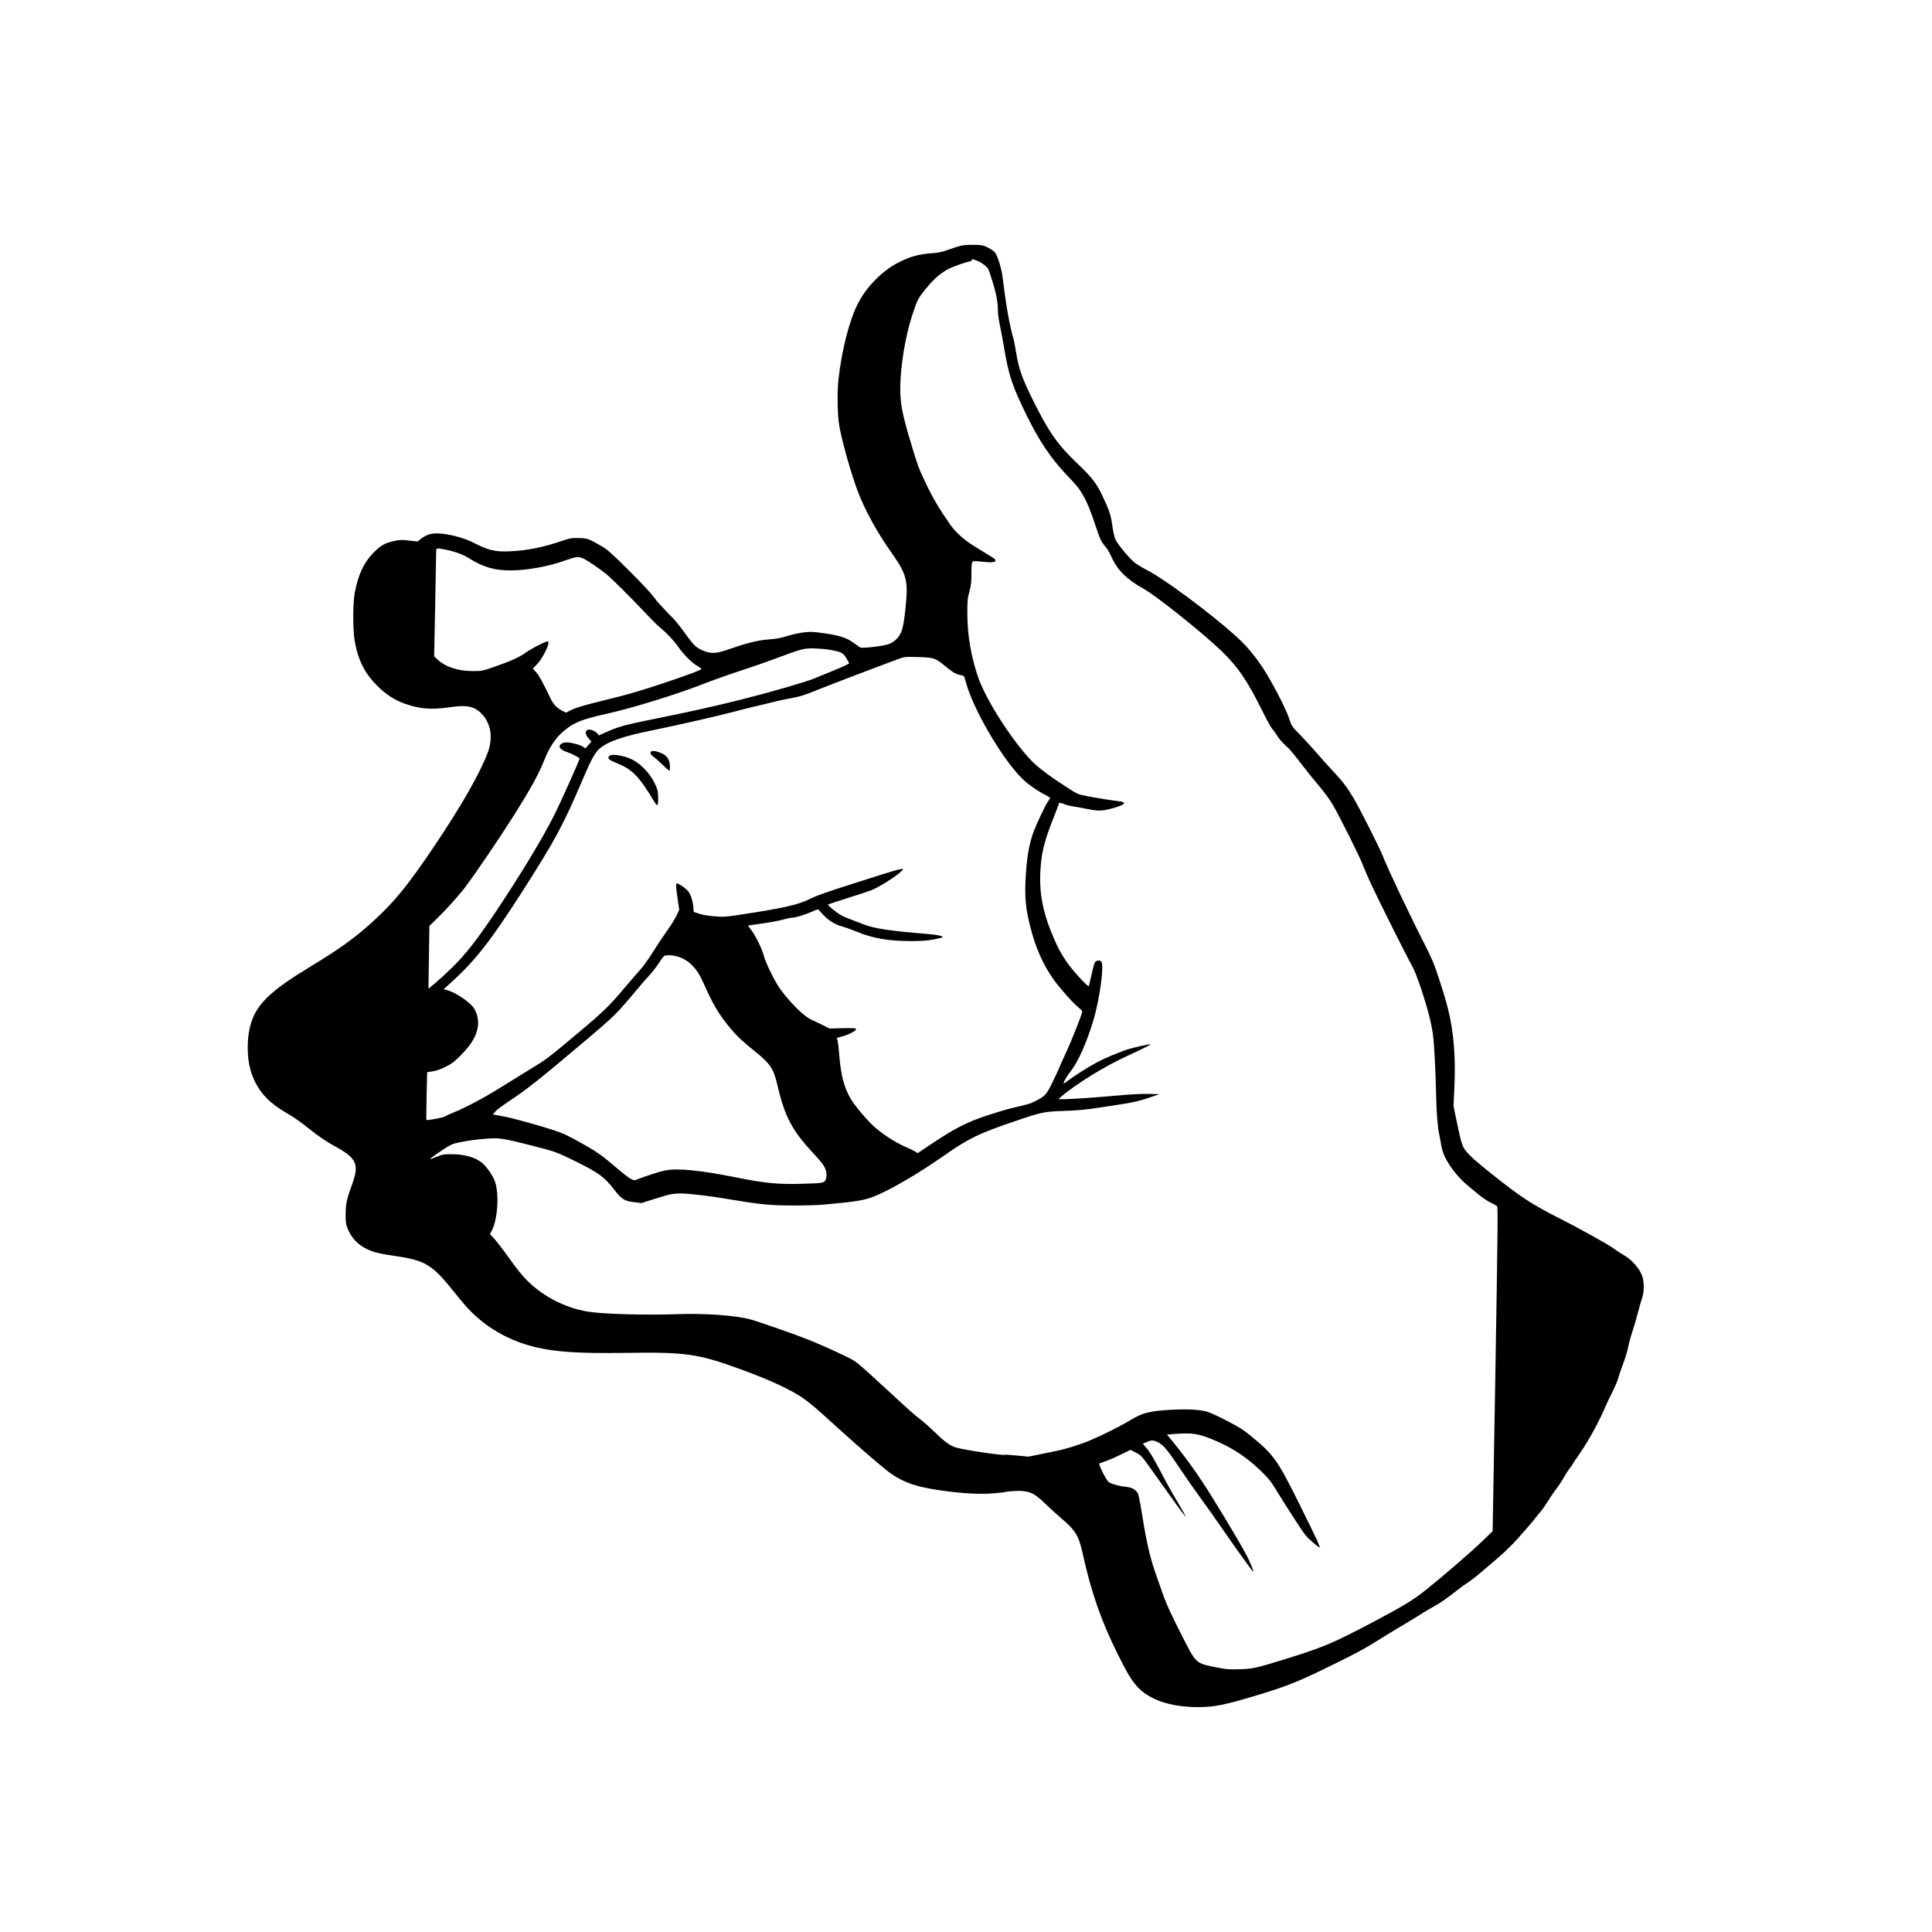
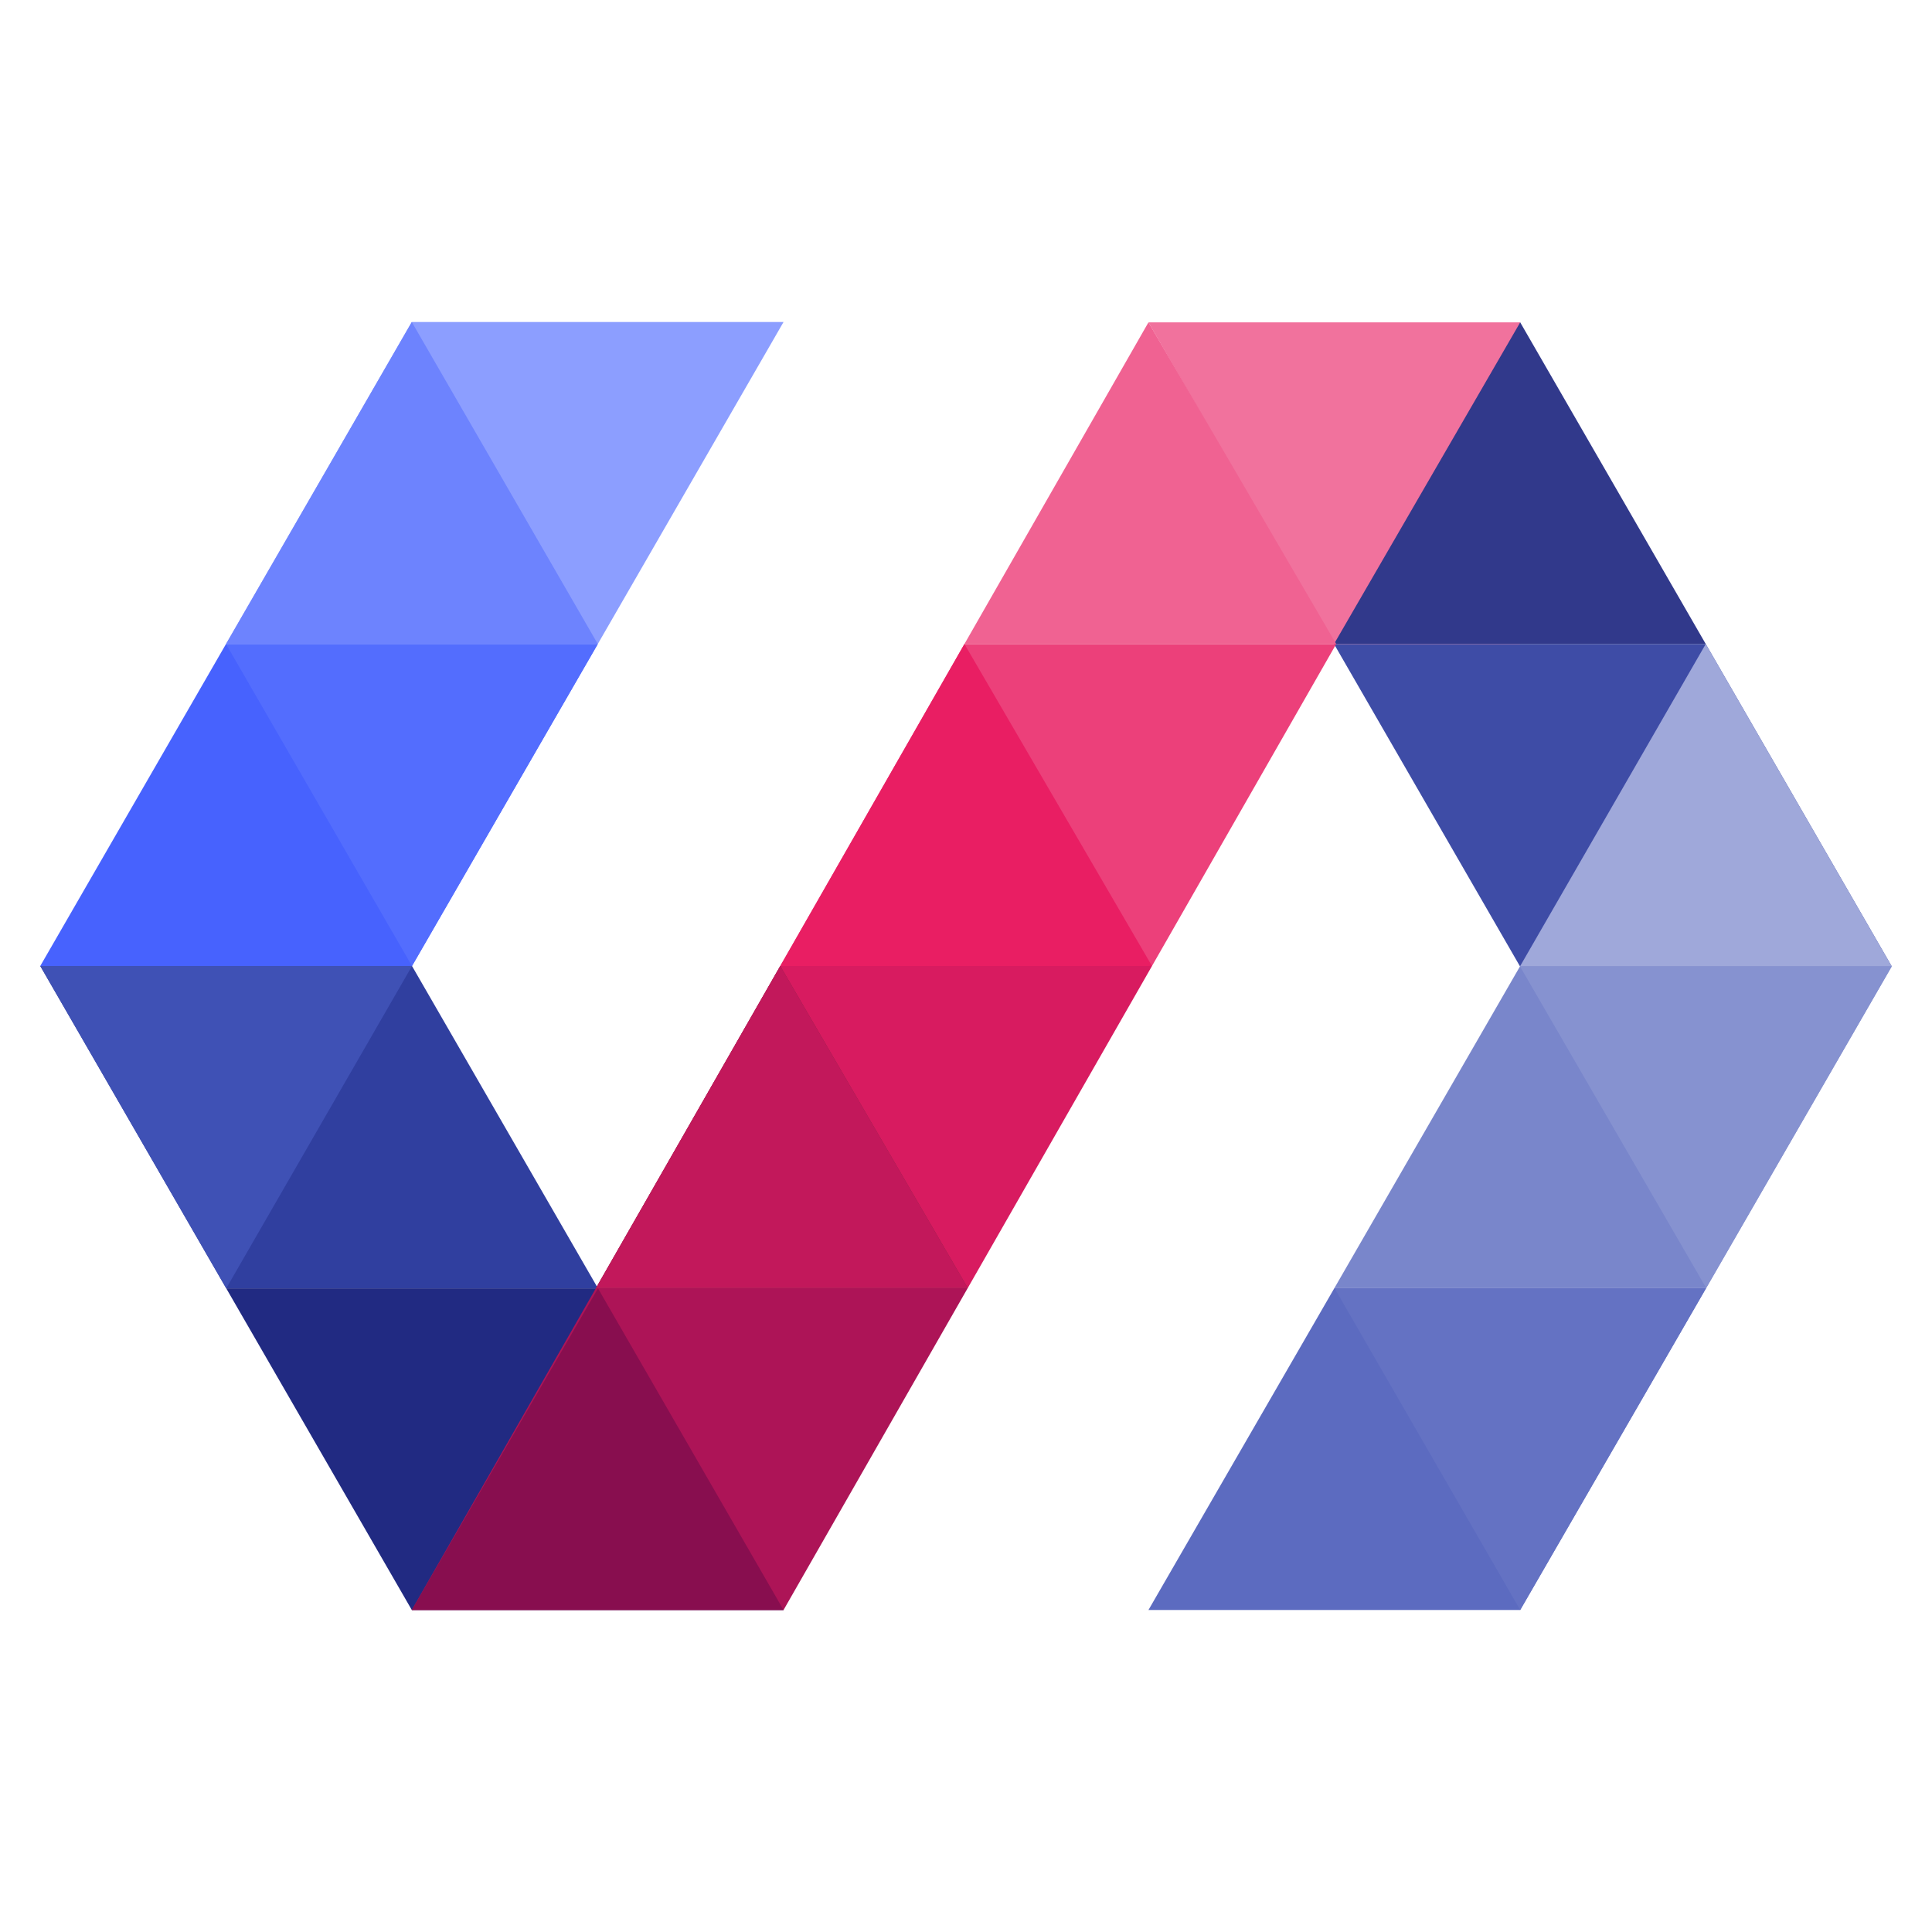
- <svg xmlns="http://www.w3.org/2000/svg" version="1.0" width="2480pt" height="2480pt" viewBox="0 0 2480 2480" preserveAspectRatio="xMidYMid meet">
-   <g transform="translate(0,2480) scale(0.1,-0.1)" fill="#000000" stroke="none">
-     <path d="M12335 21646 c-33 -8 -105 -31 -160 -51 -81 -30 -121 -39 -210 -45 -175 -13 -282 -43 -435 -121 -201 -102 -401 -304 -512 -515 -111 -211 -209 -587 -254 -974 -20 -176 -15 -475 11 -615 37 -206 157 -627 237 -835 95 -247 246 -522 432 -785 201 -286 218 -359 176 -743 -24 -225 -47 -298 -110 -363 -30 -31 -64 -53 -102 -67 -68 -26 -340 -57 -366 -43 -9 5 -48 32 -86 60 -88 65 -179 94 -383 123 -135 19 -166 21 -251 11 -53 -6 -137 -24 -187 -39 -129 -38 -147 -42 -280 -53 -137 -12 -275 -47 -483 -120 -166 -59 -233 -65 -325 -31 -105 39 -136 67 -254 231 -61 85 -132 174 -159 199 -26 25 -64 63 -83 85 -20 21 -54 57 -75 80 -22 22 -67 76 -99 120 -33 44 -174 193 -314 332 -220 218 -266 259 -341 302 -169 98 -180 102 -294 104 -95 2 -111 -1 -208 -34 -247 -85 -451 -126 -677 -136 -185 -8 -275 13 -457 107 -131 68 -336 121 -471 123 -89 1 -149 -19 -217 -74 l-37 -30 -108 12 c-93 11 -119 10 -187 -4 -119 -24 -179 -58 -271 -151 -123 -123 -200 -289 -242 -520 -25 -132 -24 -484 1 -620 45 -247 129 -412 295 -576 101 -101 217 -176 339 -220 193 -70 343 -83 572 -50 163 23 233 22 308 -4 97 -34 185 -140 217 -260 24 -88 16 -205 -19 -303 -96 -263 -331 -677 -677 -1193 -335 -500 -515 -724 -774 -963 -253 -233 -443 -370 -850 -617 -457 -277 -641 -445 -725 -662 -40 -103 -60 -226 -60 -368 0 -208 47 -378 144 -524 88 -132 184 -214 399 -340 54 -31 160 -107 237 -169 138 -111 242 -180 402 -267 46 -25 106 -68 134 -95 90 -90 93 -177 14 -387 -59 -158 -73 -226 -73 -358 0 -96 3 -125 23 -175 46 -121 136 -216 255 -271 90 -41 150 -56 374 -89 378 -57 465 -112 755 -478 65 -82 155 -187 202 -233 219 -220 506 -379 817 -454 272 -66 569 -85 1172 -76 764 11 922 -11 1451 -203 397 -144 671 -271 830 -384 95 -67 177 -138 439 -377 255 -232 586 -518 674 -580 144 -103 288 -159 513 -200 294 -53 607 -76 802 -60 72 6 138 13 146 15 46 14 190 22 250 14 102 -12 159 -46 285 -168 61 -59 151 -141 201 -183 177 -149 222 -223 270 -442 110 -501 239 -873 450 -1296 115 -231 167 -320 236 -402 150 -181 434 -281 793 -281 215 0 339 25 766 154 371 111 523 172 909 361 384 188 462 230 730 399 41 26 156 95 255 154 99 59 198 120 220 135 22 15 87 53 144 85 95 53 148 89 330 230 36 28 79 59 97 70 45 28 140 101 200 155 29 25 84 72 124 105 152 126 282 254 400 391 36 42 83 97 105 122 23 26 53 64 69 85 15 21 35 45 45 55 18 17 66 86 136 197 22 34 50 75 63 91 37 47 89 125 118 179 15 28 44 72 65 99 22 27 39 52 39 56 0 4 21 37 48 73 126 175 269 429 357 632 26 61 74 162 106 225 32 63 66 144 75 179 9 36 36 114 59 175 24 61 53 156 64 211 11 55 36 147 56 205 20 58 52 168 71 245 20 77 45 163 55 190 23 62 25 190 4 261 -30 101 -134 223 -242 283 -32 18 -91 56 -131 86 -80 58 -446 261 -727 403 -316 159 -475 264 -837 553 -203 163 -267 219 -324 286 -53 62 -65 98 -130 411 l-36 174 11 236 c14 310 1 573 -40 812 -30 172 -72 330 -156 583 -62 189 -92 261 -170 415 -197 384 -490 1001 -550 1157 -41 107 -297 614 -383 758 -82 137 -138 211 -267 347 -59 63 -148 162 -197 220 -49 58 -140 157 -201 220 -125 128 -126 130 -161 237 -40 122 -227 481 -335 642 -119 178 -221 296 -371 429 -327 291 -898 713 -1105 819 -62 31 -139 78 -172 104 -64 53 -209 225 -241 290 -13 25 -29 93 -41 177 -21 145 -38 196 -124 379 -80 170 -137 244 -323 421 -256 244 -365 399 -566 802 -144 289 -187 410 -221 615 -13 83 -29 166 -35 185 -50 165 -98 439 -140 790 -12 104 -59 260 -93 312 -14 21 -47 46 -92 68 -66 33 -76 35 -180 37 -66 2 -134 -3 -170 -11z m269 -225 c34 -22 69 -53 78 -68 9 -15 37 -96 62 -179 46 -148 66 -263 66 -374 0 -30 11 -109 25 -175 14 -66 39 -201 56 -300 57 -345 106 -489 294 -870 158 -322 312 -548 515 -760 121 -126 152 -164 204 -255 50 -85 96 -197 162 -397 59 -177 68 -195 127 -264 21 -24 53 -79 72 -122 72 -169 197 -294 410 -412 165 -91 771 -574 1007 -804 209 -202 326 -373 519 -761 59 -119 115 -222 125 -230 9 -8 36 -44 59 -80 41 -64 70 -97 155 -175 23 -22 96 -110 160 -195 64 -85 167 -213 227 -283 64 -74 137 -173 174 -235 89 -150 348 -668 394 -787 21 -55 69 -167 107 -248 94 -203 465 -944 521 -1040 30 -53 69 -150 121 -305 83 -251 127 -422 150 -582 16 -111 34 -462 41 -790 5 -218 19 -392 39 -489 8 -36 19 -97 25 -134 17 -99 46 -168 113 -269 72 -107 152 -195 251 -275 40 -32 101 -82 135 -111 35 -29 96 -69 135 -88 40 -19 78 -41 85 -48 11 -11 7 -370 -22 -2092 l-36 -2079 -127 -123 c-143 -138 -495 -443 -720 -623 -171 -137 -294 -212 -668 -410 -556 -293 -657 -335 -1205 -504 -326 -99 -364 -108 -530 -112 -138 -4 -169 -2 -280 21 -294 60 -267 35 -475 443 -99 195 -182 372 -205 438 -21 61 -65 185 -98 276 -83 228 -132 433 -186 774 -34 210 -51 297 -65 315 -34 46 -77 68 -153 75 -82 8 -181 36 -216 60 -31 22 -137 234 -120 240 129 45 180 66 280 116 l120 58 70 -36 c69 -37 71 -39 206 -228 74 -104 200 -281 280 -393 79 -111 147 -200 150 -198 3 3 -40 81 -95 173 -56 93 -124 213 -153 268 -171 325 -206 386 -271 459 l-29 34 49 21 c60 26 84 26 136 2 79 -36 126 -92 335 -406 40 -60 130 -189 200 -285 70 -96 212 -296 315 -445 235 -338 378 -535 383 -530 6 6 -34 106 -80 198 -49 98 -214 378 -436 739 -162 264 -329 501 -510 723 l-82 100 83 7 c255 20 329 7 568 -98 205 -90 374 -204 543 -365 100 -96 136 -138 183 -217 80 -130 208 -332 318 -500 78 -118 103 -148 183 -215 65 -56 90 -72 83 -56 -5 13 -18 48 -30 77 -12 29 -120 251 -241 494 -276 554 -317 611 -615 857 -90 75 -145 109 -300 190 -110 58 -221 109 -265 121 -99 28 -257 35 -485 22 -248 -15 -343 -40 -485 -126 -163 -99 -479 -253 -624 -303 -190 -66 -237 -79 -477 -127 l-216 -44 -148 14 c-81 8 -150 12 -154 10 -21 -13 -479 54 -619 90 -79 21 -148 69 -282 199 -63 61 -144 134 -180 161 -84 63 -110 86 -450 400 -336 309 -366 335 -445 379 -77 43 -385 183 -540 245 -172 69 -644 234 -755 264 -189 51 -575 79 -925 67 -444 -15 -977 1 -1170 34 -285 50 -563 193 -766 395 -65 65 -137 154 -228 282 -73 103 -160 216 -192 252 l-59 64 25 49 c76 152 94 477 36 634 -28 73 -108 187 -163 232 -87 72 -231 112 -398 111 -95 0 -112 -3 -183 -32 -43 -18 -81 -32 -85 -32 -20 1 192 146 272 187 56 28 310 70 491 79 132 8 190 -2 525 -87 319 -81 334 -86 585 -210 280 -137 365 -199 482 -351 104 -134 137 -155 265 -170 l93 -11 160 51 c189 61 242 72 344 72 110 0 383 -33 652 -79 366 -62 498 -75 794 -75 143 -1 323 5 400 12 422 39 512 54 644 108 210 85 562 291 886 518 320 224 448 286 925 448 333 113 364 119 620 128 179 6 274 15 465 44 445 67 461 71 650 134 l110 37 -145 3 c-91 2 -226 -5 -365 -18 -274 -25 -627 -50 -720 -50 l-70 1 35 30 c188 163 573 400 862 530 139 63 291 139 287 143 -8 7 -237 -44 -304 -67 -123 -43 -297 -117 -385 -164 -109 -58 -305 -183 -371 -235 -28 -22 -53 -38 -55 -35 -9 9 38 91 94 162 94 120 201 363 287 647 78 260 138 686 105 749 -15 28 -65 25 -85 -4 -8 -13 -28 -85 -44 -161 -16 -76 -32 -141 -36 -144 -13 -12 -213 208 -283 311 -85 125 -138 230 -209 411 -124 320 -157 589 -112 926 17 130 66 297 144 490 41 103 75 192 75 198 0 21 19 22 65 2 26 -11 79 -25 118 -31 40 -5 128 -22 197 -36 142 -28 189 -25 350 23 129 39 145 68 42 79 -85 9 -293 43 -417 67 -106 21 -115 25 -235 102 -221 141 -382 261 -466 347 -250 260 -580 772 -684 1064 -93 263 -142 548 -143 825 0 169 2 194 26 285 23 84 27 120 27 236 0 108 3 139 15 149 11 9 37 9 120 0 115 -13 175 -8 175 15 0 8 -12 22 -27 31 -16 10 -62 38 -103 64 -41 26 -95 59 -120 74 -141 83 -260 188 -332 291 -145 208 -223 340 -318 540 -85 179 -96 206 -174 465 -123 405 -151 544 -150 750 2 277 64 657 151 925 60 184 74 215 130 288 125 165 226 258 344 318 58 29 209 82 267 94 19 4 30 11 26 17 -15 25 71 -3 130 -41z m-6892 -3675 c118 -23 229 -62 298 -106 192 -120 335 -163 545 -162 216 1 486 50 713 132 126 45 159 48 218 21 56 -25 203 -125 295 -199 76 -62 331 -316 525 -523 60 -64 136 -139 170 -167 88 -73 176 -166 235 -252 69 -97 173 -201 244 -241 31 -17 53 -35 48 -39 -28 -27 -596 -222 -899 -309 -78 -22 -243 -65 -367 -95 -243 -59 -350 -92 -425 -130 l-47 -24 -40 20 c-75 38 -120 83 -154 155 -112 231 -147 295 -187 341 l-44 50 52 54 c58 58 148 225 148 273 0 23 -3 25 -22 20 -53 -16 -218 -103 -274 -146 -68 -51 -209 -114 -419 -186 -138 -47 -142 -47 -260 -47 -188 1 -346 53 -446 146 l-46 43 13 655 c7 360 13 672 13 693 1 43 3 44 113 23z m4958 -1290 c132 -26 151 -36 192 -102 20 -32 37 -64 37 -69 1 -6 -83 -45 -186 -87 -104 -43 -219 -90 -258 -106 -112 -46 -557 -175 -917 -266 -338 -86 -687 -164 -1148 -256 -373 -75 -458 -99 -634 -179 l-68 -31 -19 24 c-27 35 -100 61 -128 47 -34 -18 -27 -64 15 -111 l36 -39 -38 -44 -39 -44 -35 24 c-37 24 -149 53 -207 53 -43 0 -81 -18 -89 -43 -9 -28 30 -60 98 -82 57 -19 158 -72 158 -83 0 -17 -248 -571 -319 -712 -158 -315 -438 -778 -771 -1275 -232 -345 -380 -533 -546 -695 -83 -80 -185 -173 -227 -208 l-77 -63 6 403 6 403 88 85 c113 109 290 304 367 406 135 178 457 653 640 944 206 327 307 512 377 686 71 179 149 295 262 388 127 105 228 144 551 216 339 76 888 246 1243 385 102 40 304 112 450 160 146 47 344 116 440 152 383 143 390 145 550 138 63 -2 149 -11 190 -19z m1315 -110 c34 -10 78 -38 130 -82 110 -91 141 -111 204 -127 l55 -14 36 -119 c108 -359 484 -987 725 -1212 70 -66 200 -156 288 -198 31 -16 57 -32 57 -36 0 -4 -14 -27 -31 -52 -36 -54 -133 -258 -178 -374 -64 -168 -96 -364 -108 -658 -8 -217 6 -349 62 -569 67 -269 163 -487 302 -682 75 -106 261 -314 323 -361 27 -21 44 -41 42 -51 -10 -50 -145 -388 -207 -521 -40 -85 -79 -173 -88 -195 -8 -22 -47 -106 -87 -187 -78 -162 -92 -177 -225 -245 -59 -30 -82 -37 -300 -88 -60 -14 -200 -56 -310 -92 -257 -85 -418 -167 -687 -346 l-208 -139 -34 21 c-19 12 -80 42 -137 66 -130 57 -303 172 -409 272 -89 84 -225 248 -279 337 -82 137 -126 298 -146 541 -8 99 -19 194 -24 211 l-9 31 80 22 c75 20 168 71 168 91 0 12 -49 15 -212 11 l-128 -4 -92 46 c-51 25 -120 57 -153 73 -75 35 -212 165 -337 319 -71 89 -104 141 -168 270 -44 88 -87 189 -95 225 -22 86 -101 250 -158 327 l-46 62 32 5 c18 3 100 15 182 26 83 12 188 32 235 45 47 14 99 25 115 25 46 0 168 37 257 77 61 28 81 34 88 24 4 -7 35 -41 69 -76 69 -70 147 -116 237 -139 33 -9 114 -38 180 -65 212 -87 408 -121 701 -121 137 0 200 5 289 21 63 12 114 25 114 29 0 16 -68 31 -184 40 -492 41 -676 68 -817 120 -43 17 -115 43 -158 60 -125 46 -161 66 -244 132 -53 42 -74 64 -65 69 7 4 123 42 257 84 135 42 267 86 295 97 123 48 406 236 406 270 0 17 -94 -10 -590 -169 -416 -133 -503 -163 -608 -214 -152 -75 -336 -116 -887 -200 -197 -30 -217 -31 -335 -21 -82 6 -149 18 -195 33 l-70 24 -6 70 c-9 90 -40 173 -81 212 -44 41 -109 83 -128 83 -18 0 -15 -44 14 -237 l15 -102 -34 -73 c-19 -40 -74 -129 -123 -197 -49 -68 -131 -191 -183 -275 -52 -83 -121 -180 -154 -216 -33 -36 -128 -146 -212 -245 -184 -219 -263 -297 -553 -541 -436 -367 -440 -369 -676 -512 -98 -60 -260 -160 -359 -222 -188 -119 -450 -259 -595 -317 -47 -19 -101 -43 -120 -55 -29 -17 -228 -53 -238 -44 -1 2 1 140 4 308 l7 305 71 11 c48 7 101 26 166 58 80 40 109 62 190 143 144 144 213 263 226 388 8 75 -16 170 -57 228 -57 79 -234 197 -339 225 l-45 12 95 86 c309 279 509 535 917 1172 414 647 519 842 764 1414 130 306 172 379 251 437 105 77 296 141 603 204 323 65 898 196 1100 250 94 25 213 55 265 67 52 11 154 36 225 54 72 18 175 41 230 50 107 17 203 47 355 111 84 36 881 339 1050 400 60 22 76 23 225 19 107 -2 177 -9 210 -20z m-3324 -3816 c86 -16 170 -63 231 -129 64 -69 95 -121 171 -291 97 -217 178 -349 312 -509 88 -105 159 -171 316 -297 198 -159 239 -221 290 -440 94 -403 189 -580 467 -876 64 -68 120 -138 136 -169 30 -60 34 -125 11 -168 -19 -37 -33 -39 -315 -47 -292 -8 -463 8 -825 81 -461 93 -758 122 -915 91 -76 -15 -221 -62 -352 -112 -46 -18 -48 -18 -90 3 -24 11 -112 80 -195 151 -173 149 -245 200 -423 299 -191 107 -255 138 -375 176 -177 58 -522 154 -620 172 -49 9 -105 20 -124 23 l-34 7 33 39 c19 21 91 75 160 121 239 157 405 289 1025 813 325 275 374 323 578 566 83 100 180 213 217 251 36 39 90 109 120 157 34 54 62 89 75 91 38 8 72 7 126 -3z" />
-     <path d="M8357 15153 c-17 -16 -4 -42 36 -70 23 -17 76 -65 119 -106 42 -42 79 -73 82 -70 10 10 7 88 -5 124 -7 19 -23 46 -37 61 -41 44 -172 85 -195 61z" />
-     <path d="M7820 15095 c-25 -31 -7 -49 95 -90 202 -82 282 -163 478 -486 34 -55 40 -61 49 -45 6 11 8 55 6 105 -4 77 -9 96 -49 176 -59 121 -179 245 -290 298 -105 51 -263 74 -289 42z" />
-   </g>
+ <svg xmlns="http://www.w3.org/2000/svg" viewBox="0 0 48 48" width="480px" height="480px">
+   <path fill="#3e4ca6" d="M37.764 24.009L47 24.009 42.379 16 33.143 16z" />
+   <path fill="#9fa8da" d="M37.764 24.009L47 24.009 42.379 16z" />
+   <path fill="#4762fe" d="M1 24L10.236 24 14.852 16 5.615 16z" />
+   <path fill="#536dfe" d="M10.236 24L14.852 16 5.615 16z" />
+   <path fill="#8c9eff" d="M10.231 8L5.615 16 14.852 16 19.467 8z" />
+   <path fill="#6d83fe" d="M10.231 8L5.615 16 14.852 16z" />
+   <path fill="#303f9f" d="M10.236 24L1 24 5.621 32.009 14.857 32.009z" />
+   <path fill="#212a82" d="M19.467 40L14.857 32.009 5.621 32.009 10.231 40z" />
+   <path fill="#3f51b5" d="M10.236 24L1 24 5.621 32.009z" />
+   <path fill="#ad1457" d="M10.231 40L19.467 40 24.044 32 14.808 32z" />
+   <path fill="#880e4f" d="M19.467 40L14.857 32.009 10.231 40z" />
+   <path fill="#d81b60" d="M19.385 24L14.808 32 24.044 32 28.621 24z" />
+   <path fill="#822343" d="M19.385 24L14.808 32 24.044 32z" />
+   <path fill="#c2185b" d="M19.385 24L14.808 32 24.044 32z" />
+   <path fill="#f1729d" d="M28.533 8.009L33.143 16 37.764 16 37.769 8.009z" />
+   <path fill="#31398b" d="M33.143 16L42.379 16 37.769 8.009z" />
+   <path fill="#ec407a" d="M23.961 16L19.385 24 28.621 24 33.198 16z" />
+   <path fill="#f06292" d="M28.533 8.009L23.961 16 33.198 16z" />
+   <path fill="#e91e63" d="M23.961 16L19.385 24 28.621 24z" />
+   <path fill="#5c6bc0" d="M28.533 40L37.769 40 42.39 32 33.154 32z" />
+   <path fill="#7986cb" d="M37.764 24.009L33.154 32 42.39 32 47 24.009z" />
+   <path fill="#6472c3" d="M37.769 40L42.39 32 33.154 32z" />
+   <path fill="#8692d0" d="M37.764 24.009L42.39 32 47 24.009z" />
</svg>
